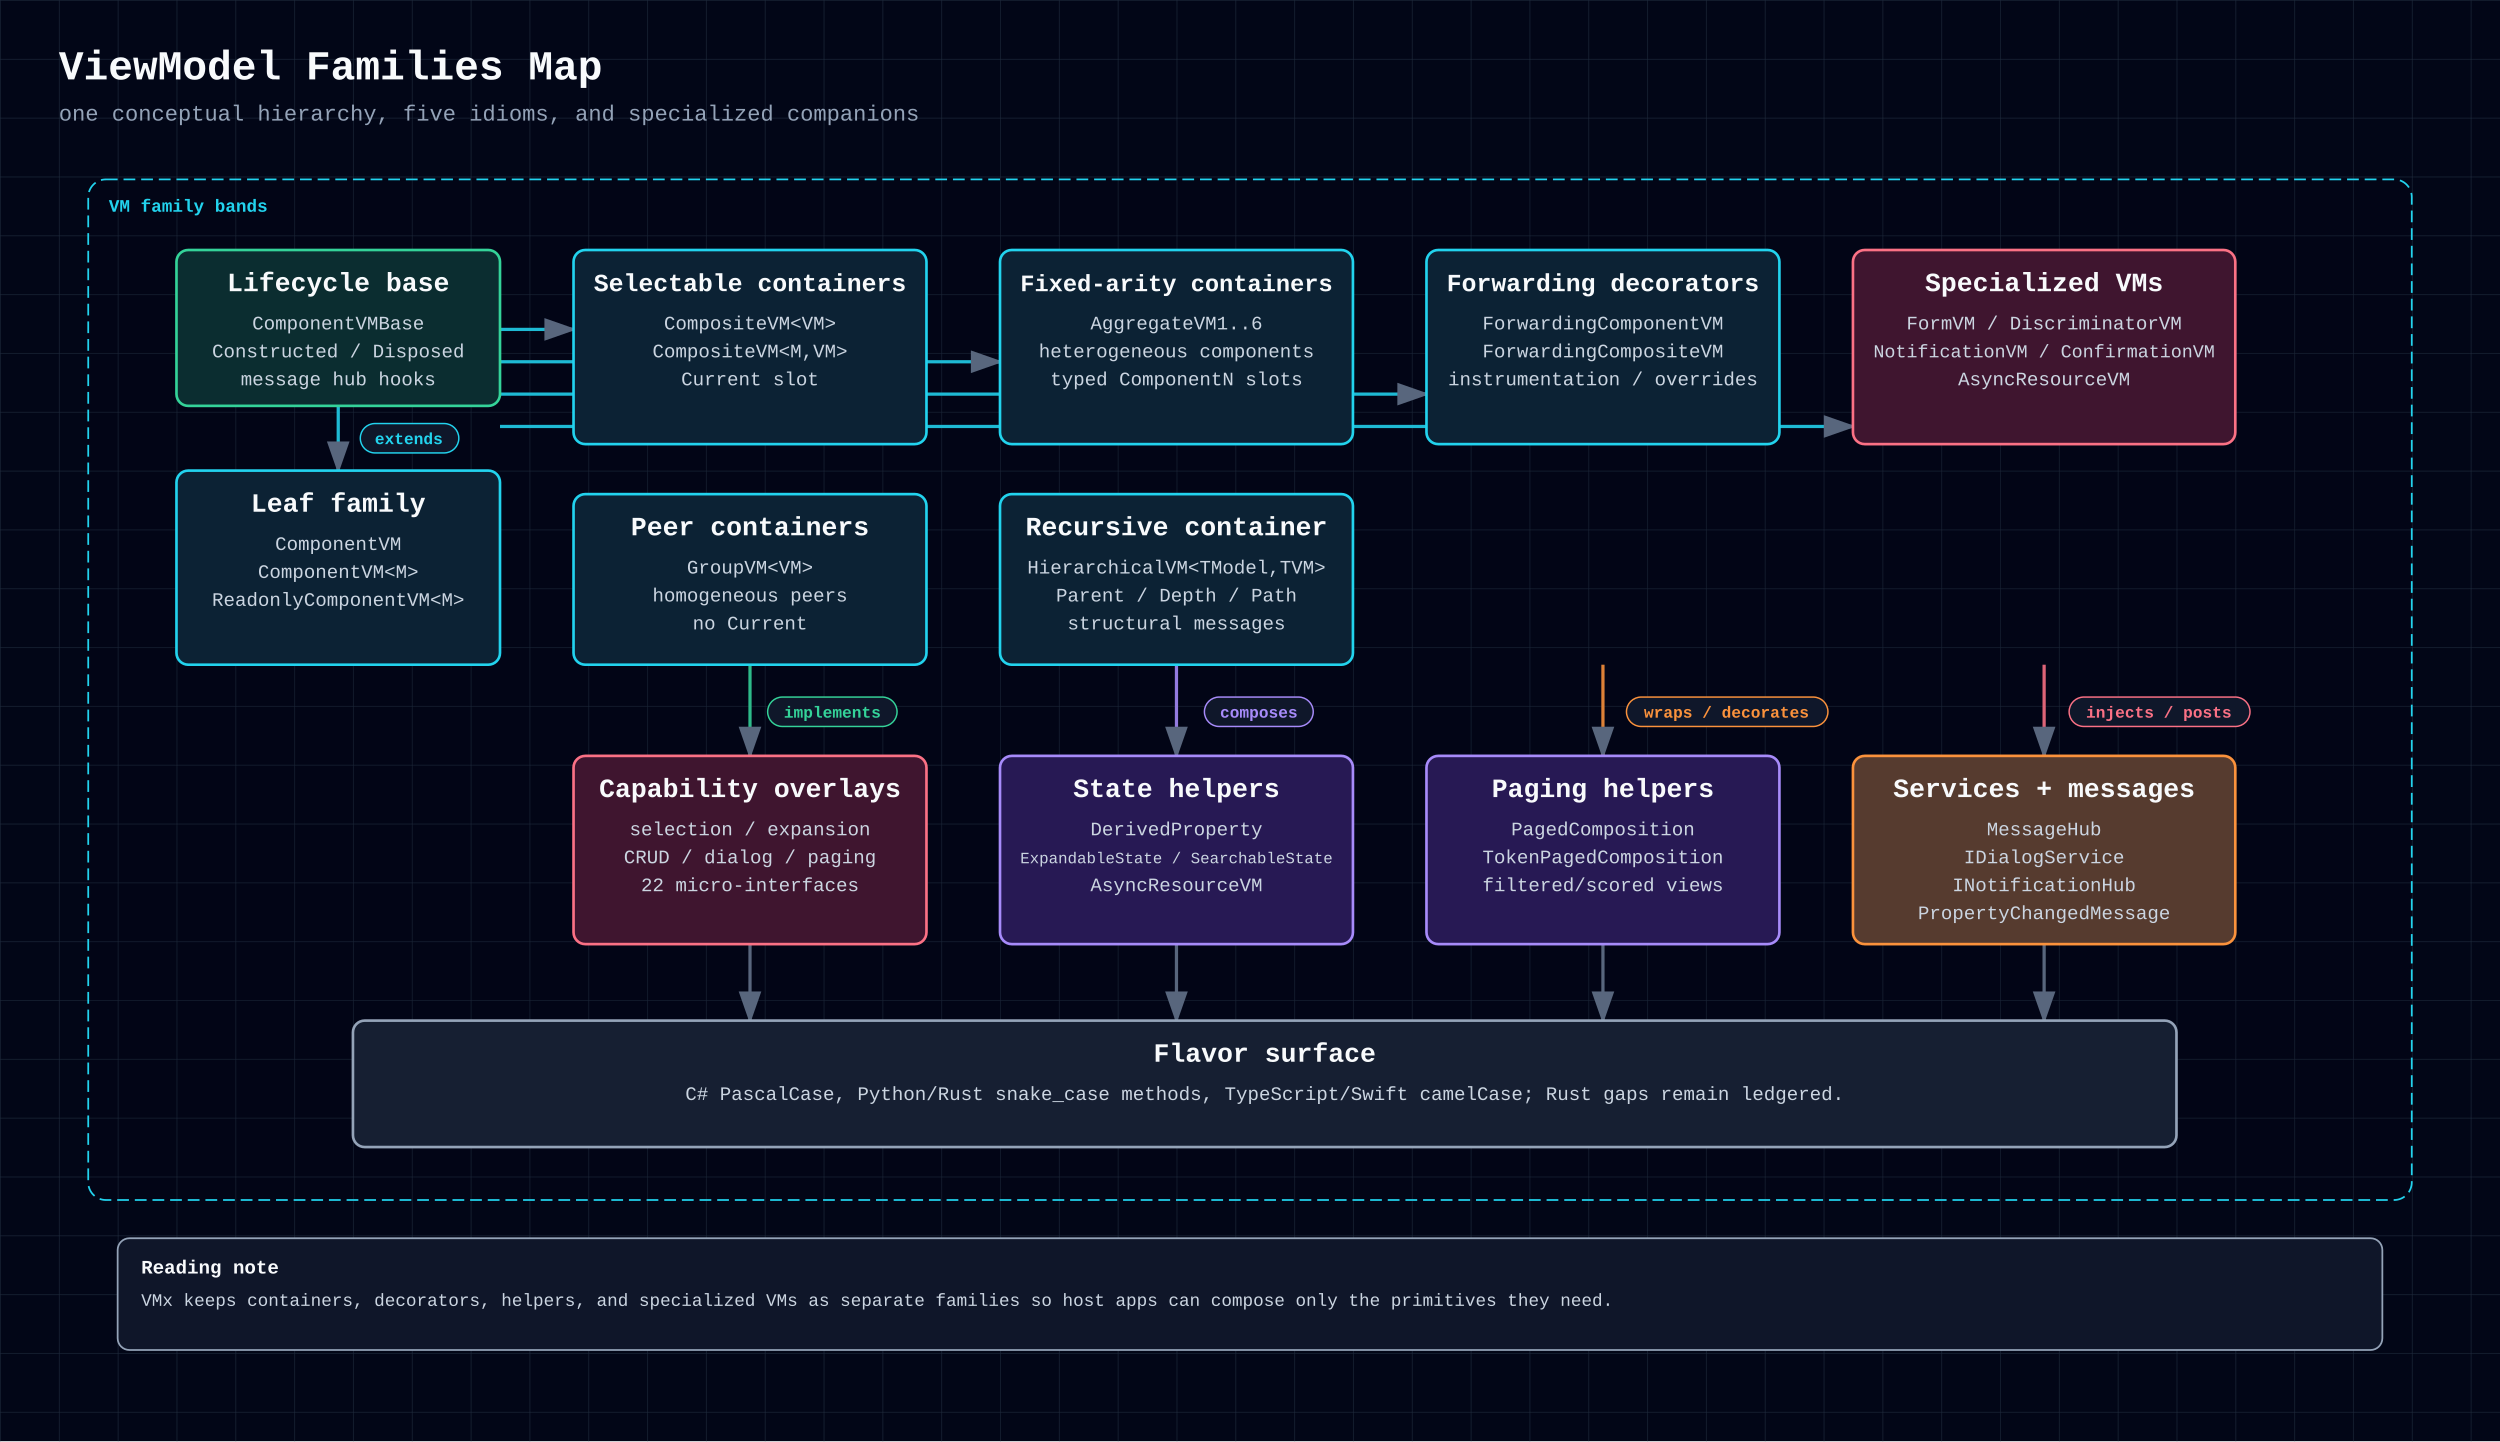
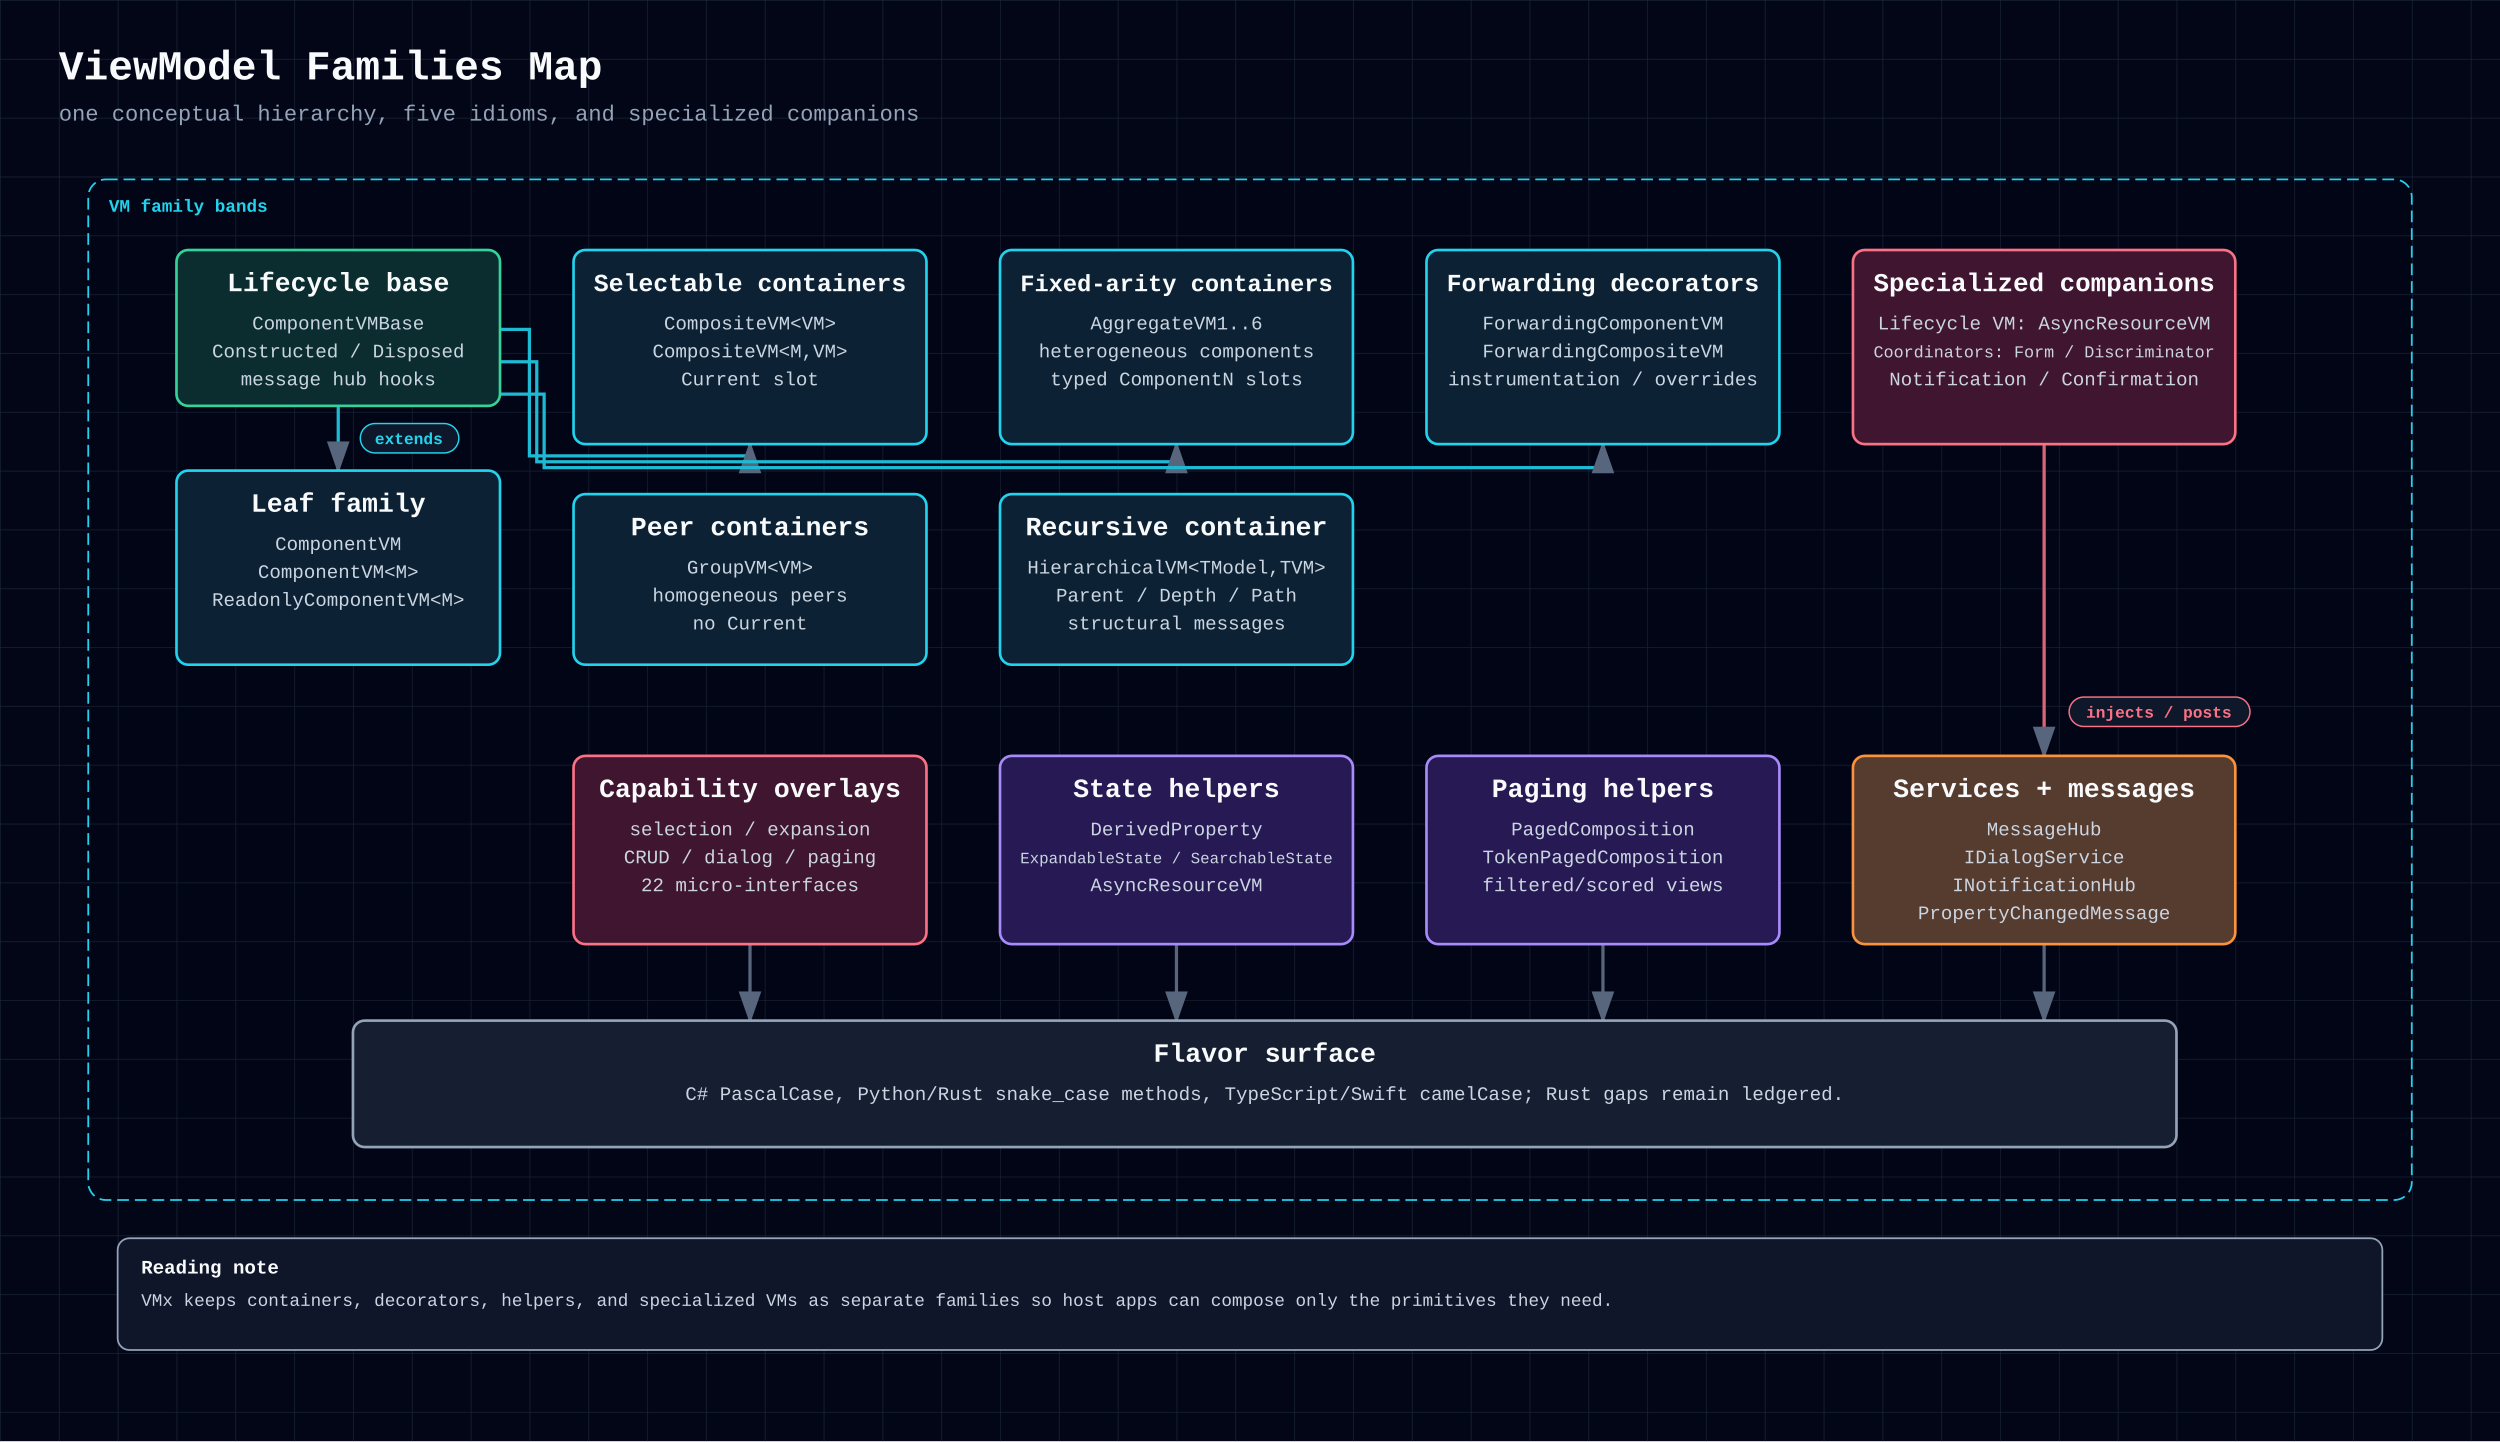
<svg xmlns="http://www.w3.org/2000/svg" width="1700" height="980" viewBox="0 0 1700 980" role="img" aria-labelledby="diagram-title diagram-description" style="font-family: 'JetBrains Mono', ui-monospace, SFMono-Regular, Menlo, Monaco, Consolas, 'Liberation Mono', 'Courier New', monospace;">
  <defs>
    <style>
      text { font-family: 'JetBrains Mono', ui-monospace, SFMono-Regular, Menlo, Monaco, Consolas, 'Liberation Mono', 'Courier New', monospace; }
    </style>
    <pattern id="grid" width="40" height="40" patternUnits="userSpaceOnUse">
      <path d="M 40 0 L 0 0 0 40" fill="none" stroke="#1e293b" stroke-width="0.8" />
    </pattern>
    <marker id="arrowhead" markerWidth="10" markerHeight="7" refX="9" refY="3.5" orient="auto">
      <polygon points="0 0, 10 3.5, 0 7" fill="#64748b" />
    </marker>
  </defs>
  <rect width="100%" height="100%" fill="#020617" />
  <rect width="100%" height="100%" fill="url(#grid)" />
  <text x="40" y="54" fill="#f8fafc" font-size="28" font-weight="700" text-anchor="start">ViewModel Families Map</text>
  <text x="40" y="82" fill="#94a3b8" font-size="15" font-weight="400" text-anchor="start">one conceptual hierarchy, five idioms, and specialized companions</text>
  <polyline points="230,276 230,320" fill="none" stroke="#22d3ee" stroke-width="2.2" marker-end="url(#arrowhead)" />
-   <polyline points="340,224 390,224" fill="none" stroke="#22d3ee" stroke-width="2.2" marker-end="url(#arrowhead)" />
-   <polyline points="340,246 680,246" fill="none" stroke="#22d3ee" stroke-width="2.2" marker-end="url(#arrowhead)" />
-   <polyline points="340,268 970,268" fill="none" stroke="#22d3ee" stroke-width="2.2" marker-end="url(#arrowhead)" />
-   <polyline points="340,290 1260,290" fill="none" stroke="#22d3ee" stroke-width="2.2" marker-end="url(#arrowhead)" />
-   <polyline points="510,452 510,514" fill="none" stroke="#34d399" stroke-width="2.2" marker-end="url(#arrowhead)" />
-   <polyline points="800,452 800,514" fill="none" stroke="#a78bfa" stroke-width="2.2" marker-end="url(#arrowhead)" />
-   <polyline points="1090,452 1090,514" fill="none" stroke="#fb923c" stroke-width="2.2" marker-end="url(#arrowhead)" />
-   <polyline points="1390,452 1390,514" fill="none" stroke="#fb7185" stroke-width="2.2" marker-end="url(#arrowhead)" />
+   <polyline points="340,224 360,224 360,310 510,310 510,302" fill="none" stroke="#22d3ee" stroke-width="2.2" marker-end="url(#arrowhead)" />
+   <polyline points="340,246 365,246 365,314 800,314 800,302" fill="none" stroke="#22d3ee" stroke-width="2.2" marker-end="url(#arrowhead)" />
+   <polyline points="340,268 370,268 370,318 1090,318 1090,302" fill="none" stroke="#22d3ee" stroke-width="2.2" marker-end="url(#arrowhead)" />
+   <polyline points="1390,302 1390,514" fill="none" stroke="#fb7185" stroke-width="2.2" marker-end="url(#arrowhead)" />
  <polyline points="1390,642 1390,694" fill="none" stroke="#64748b" stroke-width="2.2" marker-end="url(#arrowhead)" />
  <polyline points="1090,642 1090,694" fill="none" stroke="#64748b" stroke-width="2.2" marker-end="url(#arrowhead)" />
  <polyline points="800,642 800,694" fill="none" stroke="#64748b" stroke-width="2.2" marker-end="url(#arrowhead)" />
  <polyline points="510,642 510,694" fill="none" stroke="#64748b" stroke-width="2.2" marker-end="url(#arrowhead)" />
  <rect x="60" y="122" width="1580" height="694" rx="12" fill="rgba(2, 6, 23, 0.12)" stroke="#22d3ee" stroke-width="1.2" stroke-dasharray="8 4" />
  <text x="74" y="144" fill="#22d3ee" font-size="12" font-weight="700" text-anchor="start">VM family bands</text>
  <rect x="120" y="170" width="220" height="106" rx="8" fill="#0f172a" />
  <rect x="120" y="170" width="220" height="106" rx="8" fill="rgba(6, 78, 59, 0.4)" stroke="#34d399" stroke-width="1.8" />
  <text x="230" y="198" fill="#f8fafc" font-size="18" font-weight="700" text-anchor="middle">Lifecycle base</text>
  <text x="230" y="224" fill="#cbd5e1" font-size="13" font-weight="400" text-anchor="middle">ComponentVMBase</text>
  <text x="230" y="243" fill="#cbd5e1" font-size="13" font-weight="400" text-anchor="middle">Constructed / Disposed</text>
  <text x="230" y="262" fill="#cbd5e1" font-size="13" font-weight="400" text-anchor="middle">message hub hooks</text>
  <rect x="120" y="320" width="220" height="132" rx="8" fill="#0f172a" />
  <rect x="120" y="320" width="220" height="132" rx="8" fill="rgba(8, 51, 68, 0.4)" stroke="#22d3ee" stroke-width="1.8" />
  <text x="230" y="348" fill="#f8fafc" font-size="18" font-weight="700" text-anchor="middle">Leaf family</text>
  <text x="230" y="374" fill="#cbd5e1" font-size="13" font-weight="400" text-anchor="middle">ComponentVM</text>
  <text x="230" y="393" fill="#cbd5e1" font-size="13" font-weight="400" text-anchor="middle">ComponentVM&lt;M&gt;</text>
  <text x="230" y="412" fill="#cbd5e1" font-size="13" font-weight="400" text-anchor="middle">ReadonlyComponentVM&lt;M&gt;</text>
  <rect x="390" y="170" width="240" height="132" rx="8" fill="#0f172a" />
  <rect x="390" y="170" width="240" height="132" rx="8" fill="rgba(8, 51, 68, 0.4)" stroke="#22d3ee" stroke-width="1.8" />
  <text x="510" y="198" fill="#f8fafc" font-size="16.86" font-weight="700" text-anchor="middle">Selectable containers</text>
  <text x="510" y="224" fill="#cbd5e1" font-size="13" font-weight="400" text-anchor="middle">CompositeVM&lt;VM&gt;</text>
  <text x="510" y="243" fill="#cbd5e1" font-size="13" font-weight="400" text-anchor="middle">CompositeVM&lt;M,VM&gt;</text>
  <text x="510" y="262" fill="#cbd5e1" font-size="13" font-weight="400" text-anchor="middle">Current slot</text>
  <rect x="390" y="336" width="240" height="116" rx="8" fill="#0f172a" />
  <rect x="390" y="336" width="240" height="116" rx="8" fill="rgba(8, 51, 68, 0.4)" stroke="#22d3ee" stroke-width="1.8" />
  <text x="510" y="364" fill="#f8fafc" font-size="18" font-weight="700" text-anchor="middle">Peer containers</text>
  <text x="510" y="390" fill="#cbd5e1" font-size="13" font-weight="400" text-anchor="middle">GroupVM&lt;VM&gt;</text>
  <text x="510" y="409" fill="#cbd5e1" font-size="13" font-weight="400" text-anchor="middle">homogeneous peers</text>
  <text x="510" y="428" fill="#cbd5e1" font-size="13" font-weight="400" text-anchor="middle">no Current</text>
  <rect x="680" y="170" width="240" height="132" rx="8" fill="#0f172a" />
  <rect x="680" y="170" width="240" height="132" rx="8" fill="rgba(8, 51, 68, 0.4)" stroke="#22d3ee" stroke-width="1.8" />
  <text x="800" y="198" fill="#f8fafc" font-size="16.09" font-weight="700" text-anchor="middle">Fixed-arity containers</text>
  <text x="800" y="224" fill="#cbd5e1" font-size="13" font-weight="400" text-anchor="middle">AggregateVM1..6</text>
  <text x="800" y="243" fill="#cbd5e1" font-size="13" font-weight="400" text-anchor="middle">heterogeneous components</text>
  <text x="800" y="262" fill="#cbd5e1" font-size="13" font-weight="400" text-anchor="middle">typed ComponentN slots</text>
  <rect x="680" y="336" width="240" height="116" rx="8" fill="#0f172a" />
  <rect x="680" y="336" width="240" height="116" rx="8" fill="rgba(8, 51, 68, 0.4)" stroke="#22d3ee" stroke-width="1.8" />
  <text x="800" y="364" fill="#f8fafc" font-size="18" font-weight="700" text-anchor="middle">Recursive container</text>
  <text x="800" y="390" fill="#cbd5e1" font-size="13" font-weight="400" text-anchor="middle">HierarchicalVM&lt;TModel,TVM&gt;</text>
  <text x="800" y="409" fill="#cbd5e1" font-size="13" font-weight="400" text-anchor="middle">Parent / Depth / Path</text>
  <text x="800" y="428" fill="#cbd5e1" font-size="13" font-weight="400" text-anchor="middle">structural messages</text>
  <rect x="970" y="170" width="240" height="132" rx="8" fill="#0f172a" />
  <rect x="970" y="170" width="240" height="132" rx="8" fill="rgba(8, 51, 68, 0.4)" stroke="#22d3ee" stroke-width="1.8" />
  <text x="1090" y="198" fill="#f8fafc" font-size="16.86" font-weight="700" text-anchor="middle">Forwarding decorators</text>
  <text x="1090" y="224" fill="#cbd5e1" font-size="13" font-weight="400" text-anchor="middle">ForwardingComponentVM</text>
  <text x="1090" y="243" fill="#cbd5e1" font-size="13" font-weight="400" text-anchor="middle">ForwardingCompositeVM</text>
  <text x="1090" y="262" fill="#cbd5e1" font-size="13" font-weight="400" text-anchor="middle">instrumentation / overrides</text>
  <rect x="1260" y="170" width="260" height="132" rx="8" fill="#0f172a" />
  <rect x="1260" y="170" width="260" height="132" rx="8" fill="rgba(136, 19, 55, 0.4)" stroke="#fb7185" stroke-width="1.8" />
-   <text x="1390" y="198" fill="#f8fafc" font-size="18" font-weight="700" text-anchor="middle">Specialized VMs</text>
-   <text x="1390" y="224" fill="#cbd5e1" font-size="13" font-weight="400" text-anchor="middle">FormVM / DiscriminatorVM</text>
-   <text x="1390" y="243" fill="#cbd5e1" font-size="12.48" font-weight="400" text-anchor="middle">NotificationVM / ConfirmationVM</text>
-   <text x="1390" y="262" fill="#cbd5e1" font-size="13" font-weight="400" text-anchor="middle">AsyncResourceVM</text>
+   <text x="1390" y="198" fill="#f8fafc" font-size="17.58" font-weight="700" text-anchor="middle">Specialized companions</text>
+   <text x="1390" y="224" fill="#cbd5e1" font-size="13" font-weight="400" text-anchor="middle">Lifecycle VM: AsyncResourceVM</text>
+   <text x="1390" y="243" fill="#cbd5e1" font-size="11.37" font-weight="400" text-anchor="middle">Coordinators: Form / Discriminator</text>
+   <text x="1390" y="262" fill="#cbd5e1" font-size="13" font-weight="400" text-anchor="middle">Notification / Confirmation</text>
  <rect x="390" y="514" width="240" height="128" rx="8" fill="#0f172a" />
  <rect x="390" y="514" width="240" height="128" rx="8" fill="rgba(136, 19, 55, 0.4)" stroke="#fb7185" stroke-width="1.8" />
  <text x="510" y="542" fill="#f8fafc" font-size="18" font-weight="700" text-anchor="middle">Capability overlays</text>
  <text x="510" y="568" fill="#cbd5e1" font-size="13" font-weight="400" text-anchor="middle">selection / expansion</text>
  <text x="510" y="587" fill="#cbd5e1" font-size="13" font-weight="400" text-anchor="middle">CRUD / dialog / paging</text>
  <text x="510" y="606" fill="#cbd5e1" font-size="13" font-weight="400" text-anchor="middle">22 micro-interfaces</text>
  <rect x="680" y="514" width="240" height="128" rx="8" fill="#0f172a" />
  <rect x="680" y="514" width="240" height="128" rx="8" fill="rgba(76, 29, 149, 0.4)" stroke="#a78bfa" stroke-width="1.8" />
  <text x="800" y="542" fill="#f8fafc" font-size="18" font-weight="700" text-anchor="middle">State helpers</text>
  <text x="800" y="568" fill="#cbd5e1" font-size="13" font-weight="400" text-anchor="middle">DerivedProperty</text>
  <text x="800" y="587" fill="#cbd5e1" font-size="10.73" font-weight="400" text-anchor="middle">ExpandableState / SearchableState</text>
  <text x="800" y="606" fill="#cbd5e1" font-size="13" font-weight="400" text-anchor="middle">AsyncResourceVM</text>
  <rect x="970" y="514" width="240" height="128" rx="8" fill="#0f172a" />
  <rect x="970" y="514" width="240" height="128" rx="8" fill="rgba(76, 29, 149, 0.4)" stroke="#a78bfa" stroke-width="1.8" />
  <text x="1090" y="542" fill="#f8fafc" font-size="18" font-weight="700" text-anchor="middle">Paging helpers</text>
  <text x="1090" y="568" fill="#cbd5e1" font-size="13" font-weight="400" text-anchor="middle">PagedComposition</text>
  <text x="1090" y="587" fill="#cbd5e1" font-size="13" font-weight="400" text-anchor="middle">TokenPagedComposition</text>
  <text x="1090" y="606" fill="#cbd5e1" font-size="13" font-weight="400" text-anchor="middle">filtered/scored views</text>
  <rect x="1260" y="514" width="260" height="128" rx="8" fill="#0f172a" />
  <rect x="1260" y="514" width="260" height="128" rx="8" fill="rgba(251, 146, 60, 0.3)" stroke="#fb923c" stroke-width="1.8" />
  <text x="1390" y="542" fill="#f8fafc" font-size="18" font-weight="700" text-anchor="middle">Services + messages</text>
  <text x="1390" y="568" fill="#cbd5e1" font-size="13" font-weight="400" text-anchor="middle">MessageHub</text>
  <text x="1390" y="587" fill="#cbd5e1" font-size="13" font-weight="400" text-anchor="middle">IDialogService</text>
  <text x="1390" y="606" fill="#cbd5e1" font-size="13" font-weight="400" text-anchor="middle">INotificationHub</text>
  <text x="1390" y="625" fill="#cbd5e1" font-size="13" font-weight="400" text-anchor="middle">PropertyChangedMessage</text>
  <rect x="240" y="694" width="1240" height="86" rx="8" fill="#0f172a" />
  <rect x="240" y="694" width="1240" height="86" rx="8" fill="rgba(30, 41, 59, 0.5)" stroke="#94a3b8" stroke-width="1.8" />
  <text x="860" y="722" fill="#f8fafc" font-size="18" font-weight="700" text-anchor="middle">Flavor surface</text>
  <text x="860" y="748" fill="#cbd5e1" font-size="13" font-weight="400" text-anchor="middle">C# PascalCase, Python/Rust snake_case methods, TypeScript/Swift camelCase; Rust gaps remain ledgered.</text>
  <rect x="80" y="842" width="1540" height="76" rx="8" fill="#0f172a" />
  <rect x="80" y="842" width="1540" height="76" rx="8" fill="rgba(15, 23, 42, 0.94)" stroke="#94a3b8" stroke-width="1.2" />
  <text x="96" y="866" fill="#f8fafc" font-size="13" font-weight="700" text-anchor="start">Reading note</text>
  <text x="96" y="888" fill="#cbd5e1" font-size="12" font-weight="400" text-anchor="start">VMx keeps containers, decorators, helpers, and specialized VMs as separate families so host apps can compose only the primitives they need.</text>
  <rect x="245" y="288" width="67" height="20" rx="10" fill="#0f172a" stroke="#22d3ee" stroke-width="1" />
  <text x="278" y="302" fill="#22d3ee" font-size="11" font-weight="700" text-anchor="middle">extends</text>
-   <rect x="522" y="474" width="88" height="20" rx="10" fill="#0f172a" stroke="#34d399" stroke-width="1" />
-   <text x="566" y="488" fill="#34d399" font-size="11" font-weight="700" text-anchor="middle">implements</text>
-   <rect x="819" y="474" width="74" height="20" rx="10" fill="#0f172a" stroke="#a78bfa" stroke-width="1" />
-   <text x="856" y="488" fill="#a78bfa" font-size="11" font-weight="700" text-anchor="middle">composes</text>
-   <rect x="1106" y="474" width="137" height="20" rx="10" fill="#0f172a" stroke="#fb923c" stroke-width="1" />
-   <text x="1174" y="488" fill="#fb923c" font-size="11" font-weight="700" text-anchor="middle">wraps / decorates</text>
  <rect x="1407" y="474" width="123" height="20" rx="10" fill="#0f172a" stroke="#fb7185" stroke-width="1" />
  <text x="1468" y="488" fill="#fb7185" font-size="11" font-weight="700" text-anchor="middle">injects / posts</text>
</svg>
